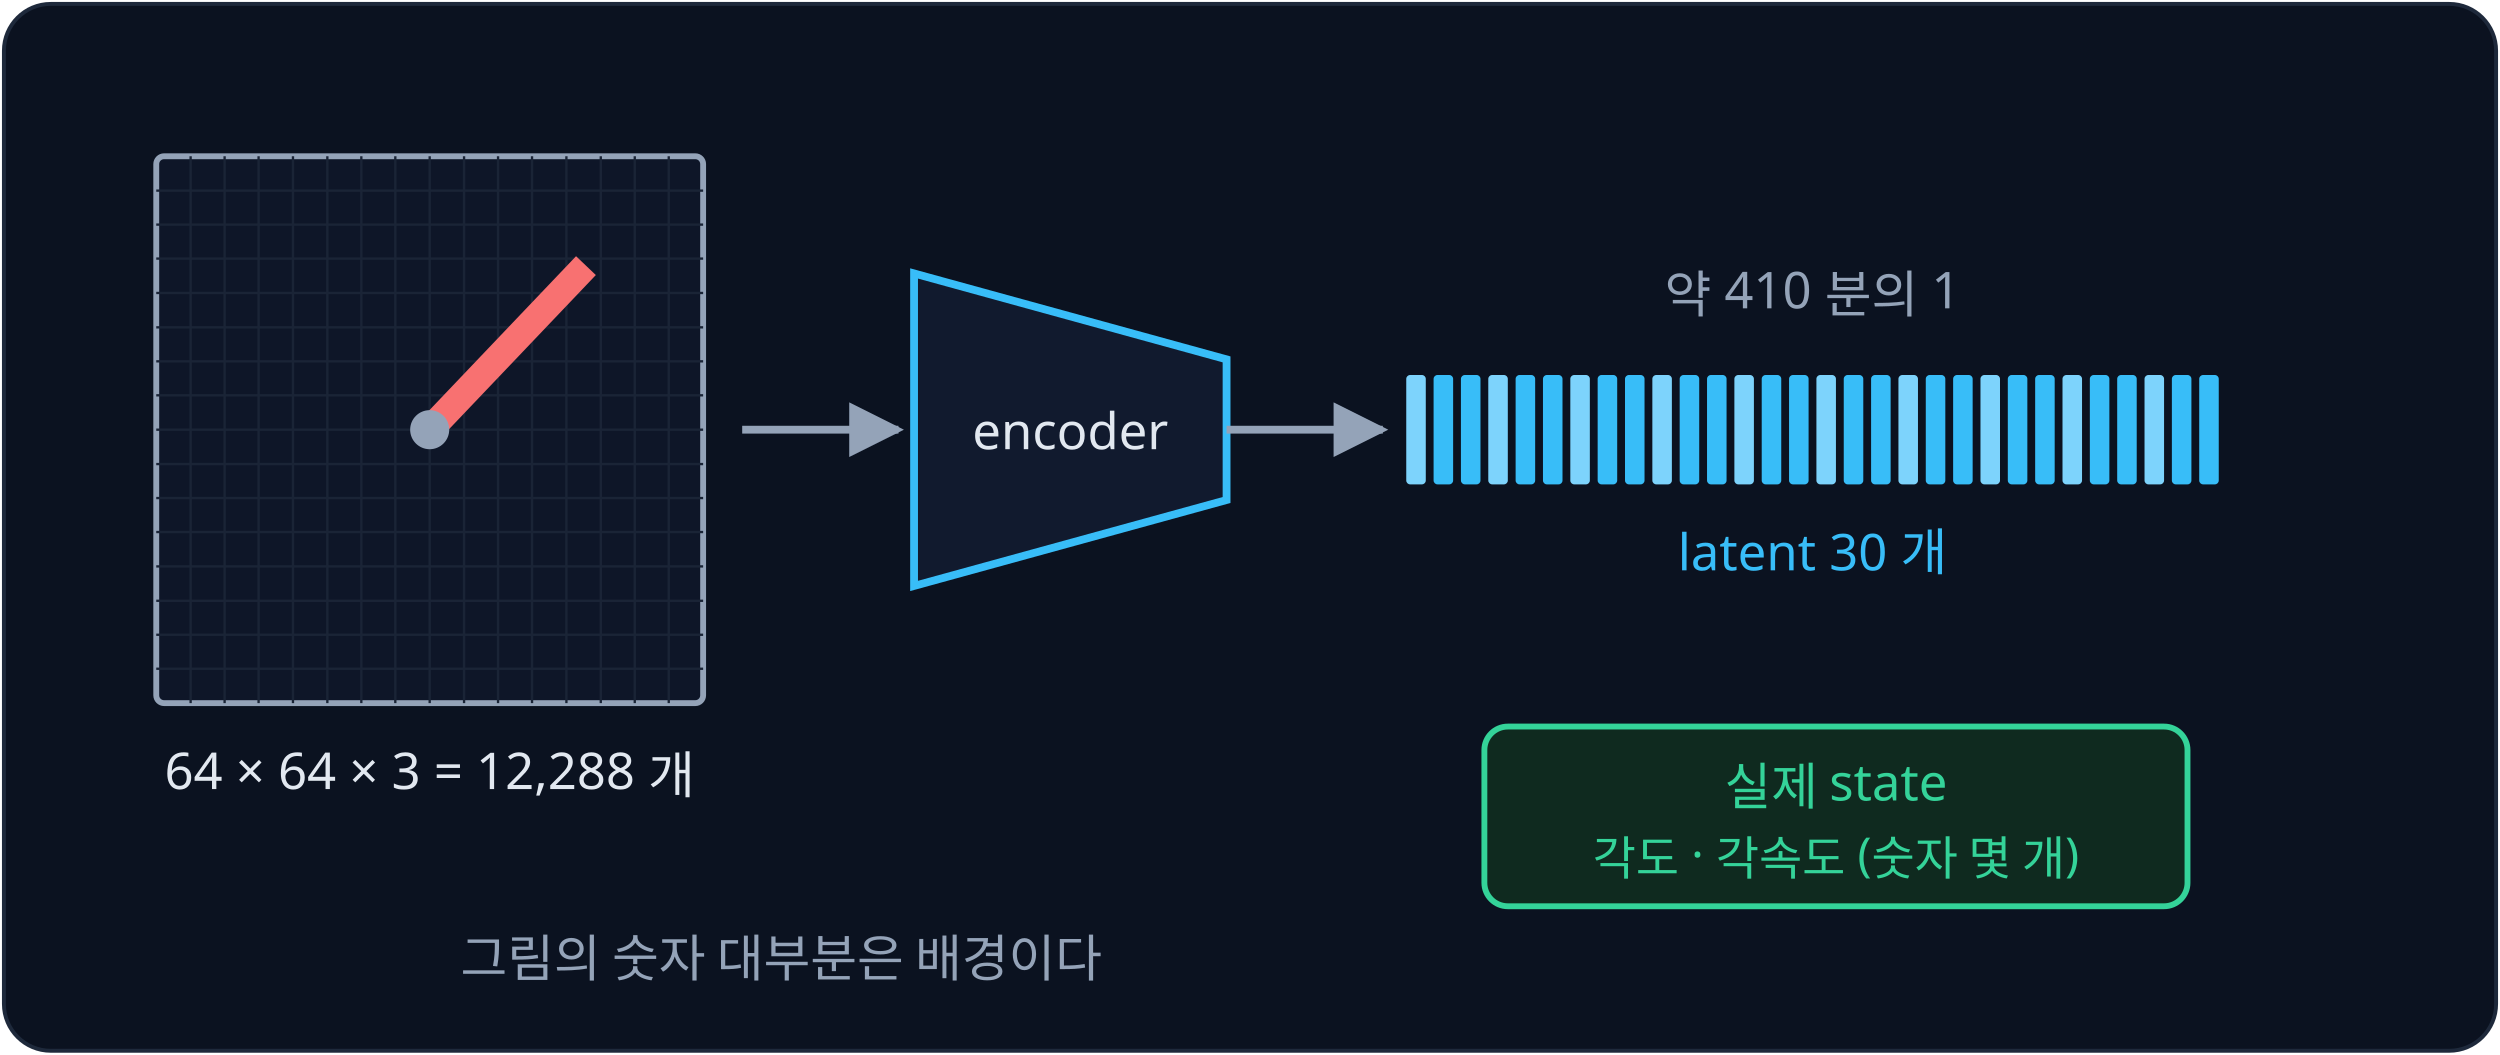
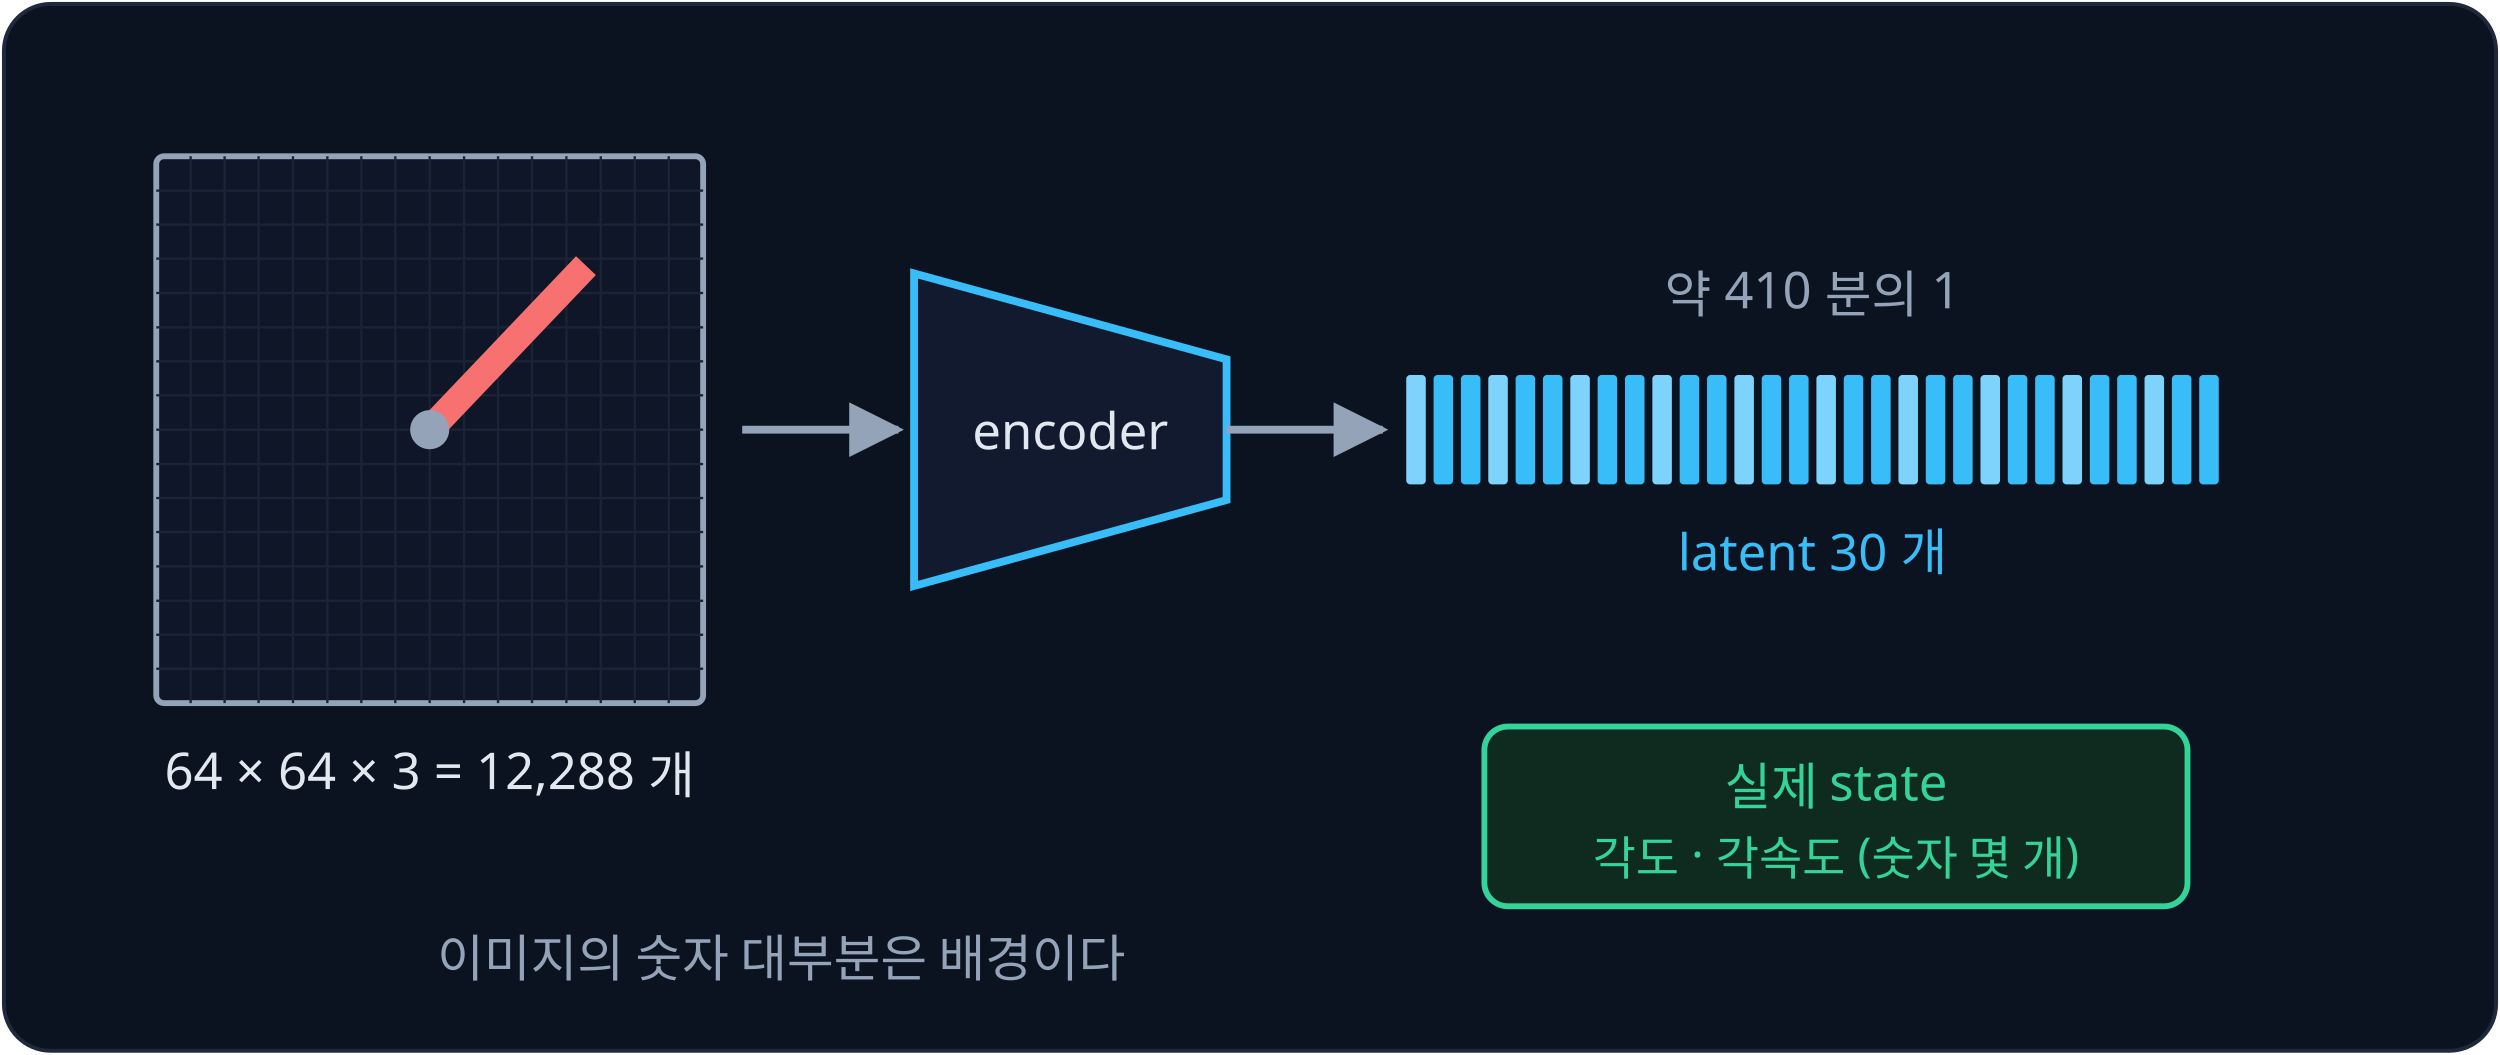
<svg xmlns="http://www.w3.org/2000/svg" viewBox="0 0 640 270" font-family="Pretendard, 'Apple SD Gothic Neo', 'Noto Sans KR', system-ui, sans-serif">
  <defs>
    <marker id="arrow-gray" viewBox="0 0 10 10" refX="9" refY="5" markerWidth="7" markerHeight="7" orient="auto-start-reverse">
      <path d="M0,0 L10,5 L0,10 z" fill="#94a3b8" />
    </marker>
    <marker id="arrow-amber" viewBox="0 0 10 10" refX="9" refY="5" markerWidth="7" markerHeight="7" orient="auto-start-reverse">
      <path d="M0,0 L10,5 L0,10 z" fill="#f59e0b" />
    </marker>
    <marker id="arrow-green" viewBox="0 0 10 10" refX="9" refY="5" markerWidth="7" markerHeight="7" orient="auto-start-reverse">
      <path d="M0,0 L10,5 L0,10 z" fill="#34d399" />
    </marker>
    <marker id="arrow-red" viewBox="0 0 10 10" refX="9" refY="5" markerWidth="7" markerHeight="7" orient="auto-start-reverse">
      <path d="M0,0 L10,5 L0,10 z" fill="#f87171" />
    </marker>
    <marker id="arrow-sky" viewBox="0 0 10 10" refX="9" refY="5" markerWidth="7" markerHeight="7" orient="auto-start-reverse">
      <path d="M0,0 L10,5 L0,10 z" fill="#38bdf8" />
    </marker>
    <marker id="arrow-violet" viewBox="0 0 10 10" refX="9" refY="5" markerWidth="7" markerHeight="7" orient="auto-start-reverse">
      <path d="M0,0 L10,5 L0,10 z" fill="#a78bfa" />
    </marker>
  </defs>
  <rect x="1" y="1" width="638" height="268" rx="12" fill="#0b1220" stroke="#1e293b" />
  <rect x="40.0" y="40.0" width="140.0" height="140.0" rx="2" fill="#0e1628" stroke="#94a3b8" stroke-width="1.5" />
  <line x1="48.8" y1="40.0" x2="48.8" y2="180.0" stroke="#1a2436" stroke-width="0.6" />
  <line x1="40.0" y1="48.8" x2="180.0" y2="48.8" stroke="#1a2436" stroke-width="0.6" />
  <line x1="57.5" y1="40.0" x2="57.5" y2="180.0" stroke="#1a2436" stroke-width="0.6" />
  <line x1="40.0" y1="57.5" x2="180.0" y2="57.5" stroke="#1a2436" stroke-width="0.6" />
  <line x1="66.2" y1="40.0" x2="66.2" y2="180.0" stroke="#1a2436" stroke-width="0.6" />
  <line x1="40.0" y1="66.2" x2="180.0" y2="66.2" stroke="#1a2436" stroke-width="0.6" />
  <line x1="75.0" y1="40.0" x2="75.0" y2="180.0" stroke="#1a2436" stroke-width="0.6" />
  <line x1="40.0" y1="75.0" x2="180.0" y2="75.0" stroke="#1a2436" stroke-width="0.6" />
  <line x1="83.8" y1="40.0" x2="83.8" y2="180.0" stroke="#1a2436" stroke-width="0.6" />
  <line x1="40.0" y1="83.8" x2="180.0" y2="83.8" stroke="#1a2436" stroke-width="0.6" />
  <line x1="92.5" y1="40.0" x2="92.5" y2="180.0" stroke="#1a2436" stroke-width="0.6" />
  <line x1="40.0" y1="92.5" x2="180.0" y2="92.5" stroke="#1a2436" stroke-width="0.6" />
  <line x1="101.2" y1="40.0" x2="101.2" y2="180.0" stroke="#1a2436" stroke-width="0.6" />
  <line x1="40.0" y1="101.2" x2="180.0" y2="101.2" stroke="#1a2436" stroke-width="0.6" />
  <line x1="110.0" y1="40.0" x2="110.0" y2="180.0" stroke="#1a2436" stroke-width="0.6" />
  <line x1="40.0" y1="110.0" x2="180.0" y2="110.0" stroke="#1a2436" stroke-width="0.6" />
  <line x1="118.8" y1="40.0" x2="118.8" y2="180.0" stroke="#1a2436" stroke-width="0.6" />
  <line x1="40.0" y1="118.8" x2="180.0" y2="118.8" stroke="#1a2436" stroke-width="0.6" />
  <line x1="127.5" y1="40.0" x2="127.5" y2="180.0" stroke="#1a2436" stroke-width="0.6" />
  <line x1="40.0" y1="127.5" x2="180.0" y2="127.5" stroke="#1a2436" stroke-width="0.6" />
  <line x1="136.2" y1="40.0" x2="136.2" y2="180.0" stroke="#1a2436" stroke-width="0.6" />
  <line x1="40.0" y1="136.2" x2="180.0" y2="136.2" stroke="#1a2436" stroke-width="0.6" />
  <line x1="145.0" y1="40.0" x2="145.0" y2="180.0" stroke="#1a2436" stroke-width="0.6" />
  <line x1="40.0" y1="145.0" x2="180.0" y2="145.0" stroke="#1a2436" stroke-width="0.6" />
  <line x1="153.8" y1="40.0" x2="153.8" y2="180.0" stroke="#1a2436" stroke-width="0.6" />
  <line x1="40.0" y1="153.8" x2="180.0" y2="153.8" stroke="#1a2436" stroke-width="0.6" />
  <line x1="162.5" y1="40.0" x2="162.5" y2="180.0" stroke="#1a2436" stroke-width="0.6" />
  <line x1="40.0" y1="162.5" x2="180.0" y2="162.5" stroke="#1a2436" stroke-width="0.6" />
  <line x1="171.2" y1="40.0" x2="171.2" y2="180.0" stroke="#1a2436" stroke-width="0.6" />
  <line x1="40.0" y1="171.2" x2="180.0" y2="171.2" stroke="#1a2436" stroke-width="0.6" />
  <line x1="110.0" y1="110.0" x2="150.0" y2="68.0" stroke="#f87171" stroke-width="7" />
  <circle cx="110.0" cy="110.0" r="5" fill="#94a3b8" />
  <text x="110.0" y="202.0" fill="#e2e8f0" font-size="13" text-anchor="middle">64 × 64 × 3 = 12,288 개</text>
  <line x1="190.0" y1="110.0" x2="230.0" y2="110.0" stroke="#94a3b8" stroke-width="2" marker-end="url(#arrow-gray)" />
  <path d="M234,70 L314,92 L314,128 L234,150 Z" fill="#111a2e" stroke="#38bdf8" stroke-width="2" />
  <text x="274.0" y="115.0" fill="#e2e8f0" font-size="13" text-anchor="middle">encoder</text>
  <line x1="314.0" y1="110.0" x2="354.0" y2="110.0" stroke="#94a3b8" stroke-width="2" marker-end="url(#arrow-gray)" />
  <rect x="360.0" y="96.0" width="5.0" height="28.0" rx="1" fill="#7dd3fc" stroke="none" stroke-width="0" />
  <rect x="367.0" y="96.0" width="5.0" height="28.0" rx="1" fill="#38bdf8" stroke="none" stroke-width="0" />
  <rect x="374.0" y="96.0" width="5.0" height="28.0" rx="1" fill="#38bdf8" stroke="none" stroke-width="0" />
  <rect x="381.0" y="96.0" width="5.0" height="28.0" rx="1" fill="#7dd3fc" stroke="none" stroke-width="0" />
  <rect x="388.0" y="96.0" width="5.0" height="28.0" rx="1" fill="#38bdf8" stroke="none" stroke-width="0" />
  <rect x="395.0" y="96.0" width="5.0" height="28.0" rx="1" fill="#38bdf8" stroke="none" stroke-width="0" />
  <rect x="402.0" y="96.0" width="5.0" height="28.0" rx="1" fill="#7dd3fc" stroke="none" stroke-width="0" />
  <rect x="409.0" y="96.0" width="5.0" height="28.0" rx="1" fill="#38bdf8" stroke="none" stroke-width="0" />
  <rect x="416.0" y="96.0" width="5.0" height="28.0" rx="1" fill="#38bdf8" stroke="none" stroke-width="0" />
  <rect x="423.0" y="96.0" width="5.0" height="28.0" rx="1" fill="#7dd3fc" stroke="none" stroke-width="0" />
  <rect x="430.0" y="96.0" width="5.0" height="28.0" rx="1" fill="#38bdf8" stroke="none" stroke-width="0" />
  <rect x="437.0" y="96.0" width="5.0" height="28.0" rx="1" fill="#38bdf8" stroke="none" stroke-width="0" />
  <rect x="444.0" y="96.0" width="5.0" height="28.0" rx="1" fill="#7dd3fc" stroke="none" stroke-width="0" />
  <rect x="451.0" y="96.0" width="5.0" height="28.0" rx="1" fill="#38bdf8" stroke="none" stroke-width="0" />
  <rect x="458.0" y="96.0" width="5.0" height="28.0" rx="1" fill="#38bdf8" stroke="none" stroke-width="0" />
  <rect x="465.0" y="96.0" width="5.0" height="28.0" rx="1" fill="#7dd3fc" stroke="none" stroke-width="0" />
  <rect x="472.0" y="96.0" width="5.0" height="28.0" rx="1" fill="#38bdf8" stroke="none" stroke-width="0" />
  <rect x="479.0" y="96.0" width="5.0" height="28.0" rx="1" fill="#38bdf8" stroke="none" stroke-width="0" />
  <rect x="486.0" y="96.0" width="5.0" height="28.0" rx="1" fill="#7dd3fc" stroke="none" stroke-width="0" />
  <rect x="493.0" y="96.0" width="5.0" height="28.0" rx="1" fill="#38bdf8" stroke="none" stroke-width="0" />
  <rect x="500.0" y="96.0" width="5.0" height="28.0" rx="1" fill="#38bdf8" stroke="none" stroke-width="0" />
  <rect x="507.0" y="96.0" width="5.0" height="28.0" rx="1" fill="#7dd3fc" stroke="none" stroke-width="0" />
  <rect x="514.0" y="96.0" width="5.0" height="28.0" rx="1" fill="#38bdf8" stroke="none" stroke-width="0" />
  <rect x="521.0" y="96.0" width="5.0" height="28.0" rx="1" fill="#38bdf8" stroke="none" stroke-width="0" />
  <rect x="528.0" y="96.0" width="5.0" height="28.0" rx="1" fill="#7dd3fc" stroke="none" stroke-width="0" />
  <rect x="535.0" y="96.0" width="5.0" height="28.0" rx="1" fill="#38bdf8" stroke="none" stroke-width="0" />
  <rect x="542.0" y="96.0" width="5.0" height="28.0" rx="1" fill="#38bdf8" stroke="none" stroke-width="0" />
  <rect x="549.0" y="96.0" width="5.0" height="28.0" rx="1" fill="#7dd3fc" stroke="none" stroke-width="0" />
  <rect x="556.0" y="96.0" width="5.0" height="28.0" rx="1" fill="#38bdf8" stroke="none" stroke-width="0" />
  <rect x="563.0" y="96.0" width="5.0" height="28.0" rx="1" fill="#38bdf8" stroke="none" stroke-width="0" />
  <text x="464.0" y="146.0" fill="#38bdf8" font-size="13" text-anchor="middle">latent 30 개</text>
  <text x="464.0" y="80.0" fill="#94a3b8" font-size="13" text-anchor="middle">약 410 분의 1</text>
  <rect x="380.0" y="186.0" width="180.0" height="46.0" rx="6" fill="#0f2a1f" stroke="#34d399" stroke-width="1.5" />
  <text x="470.0" y="206.0" fill="#34d399" font-size="13" text-anchor="middle">실제 state</text>
  <text x="470.0" y="224.0" fill="#34d399" font-size="12" text-anchor="middle">각도 · 각속도 (숫자 몇 개)</text>
-   <text x="200.0" y="250.0" fill="#94a3b8" font-size="13" text-anchor="middle">그림의 숫자 대부분은 배경이다</text>
+   <text x="200.0" y="250.0" fill="#94a3b8" font-size="13" text-anchor="middle">이미지의 숫자 대부분은 배경이다</text>
</svg>
